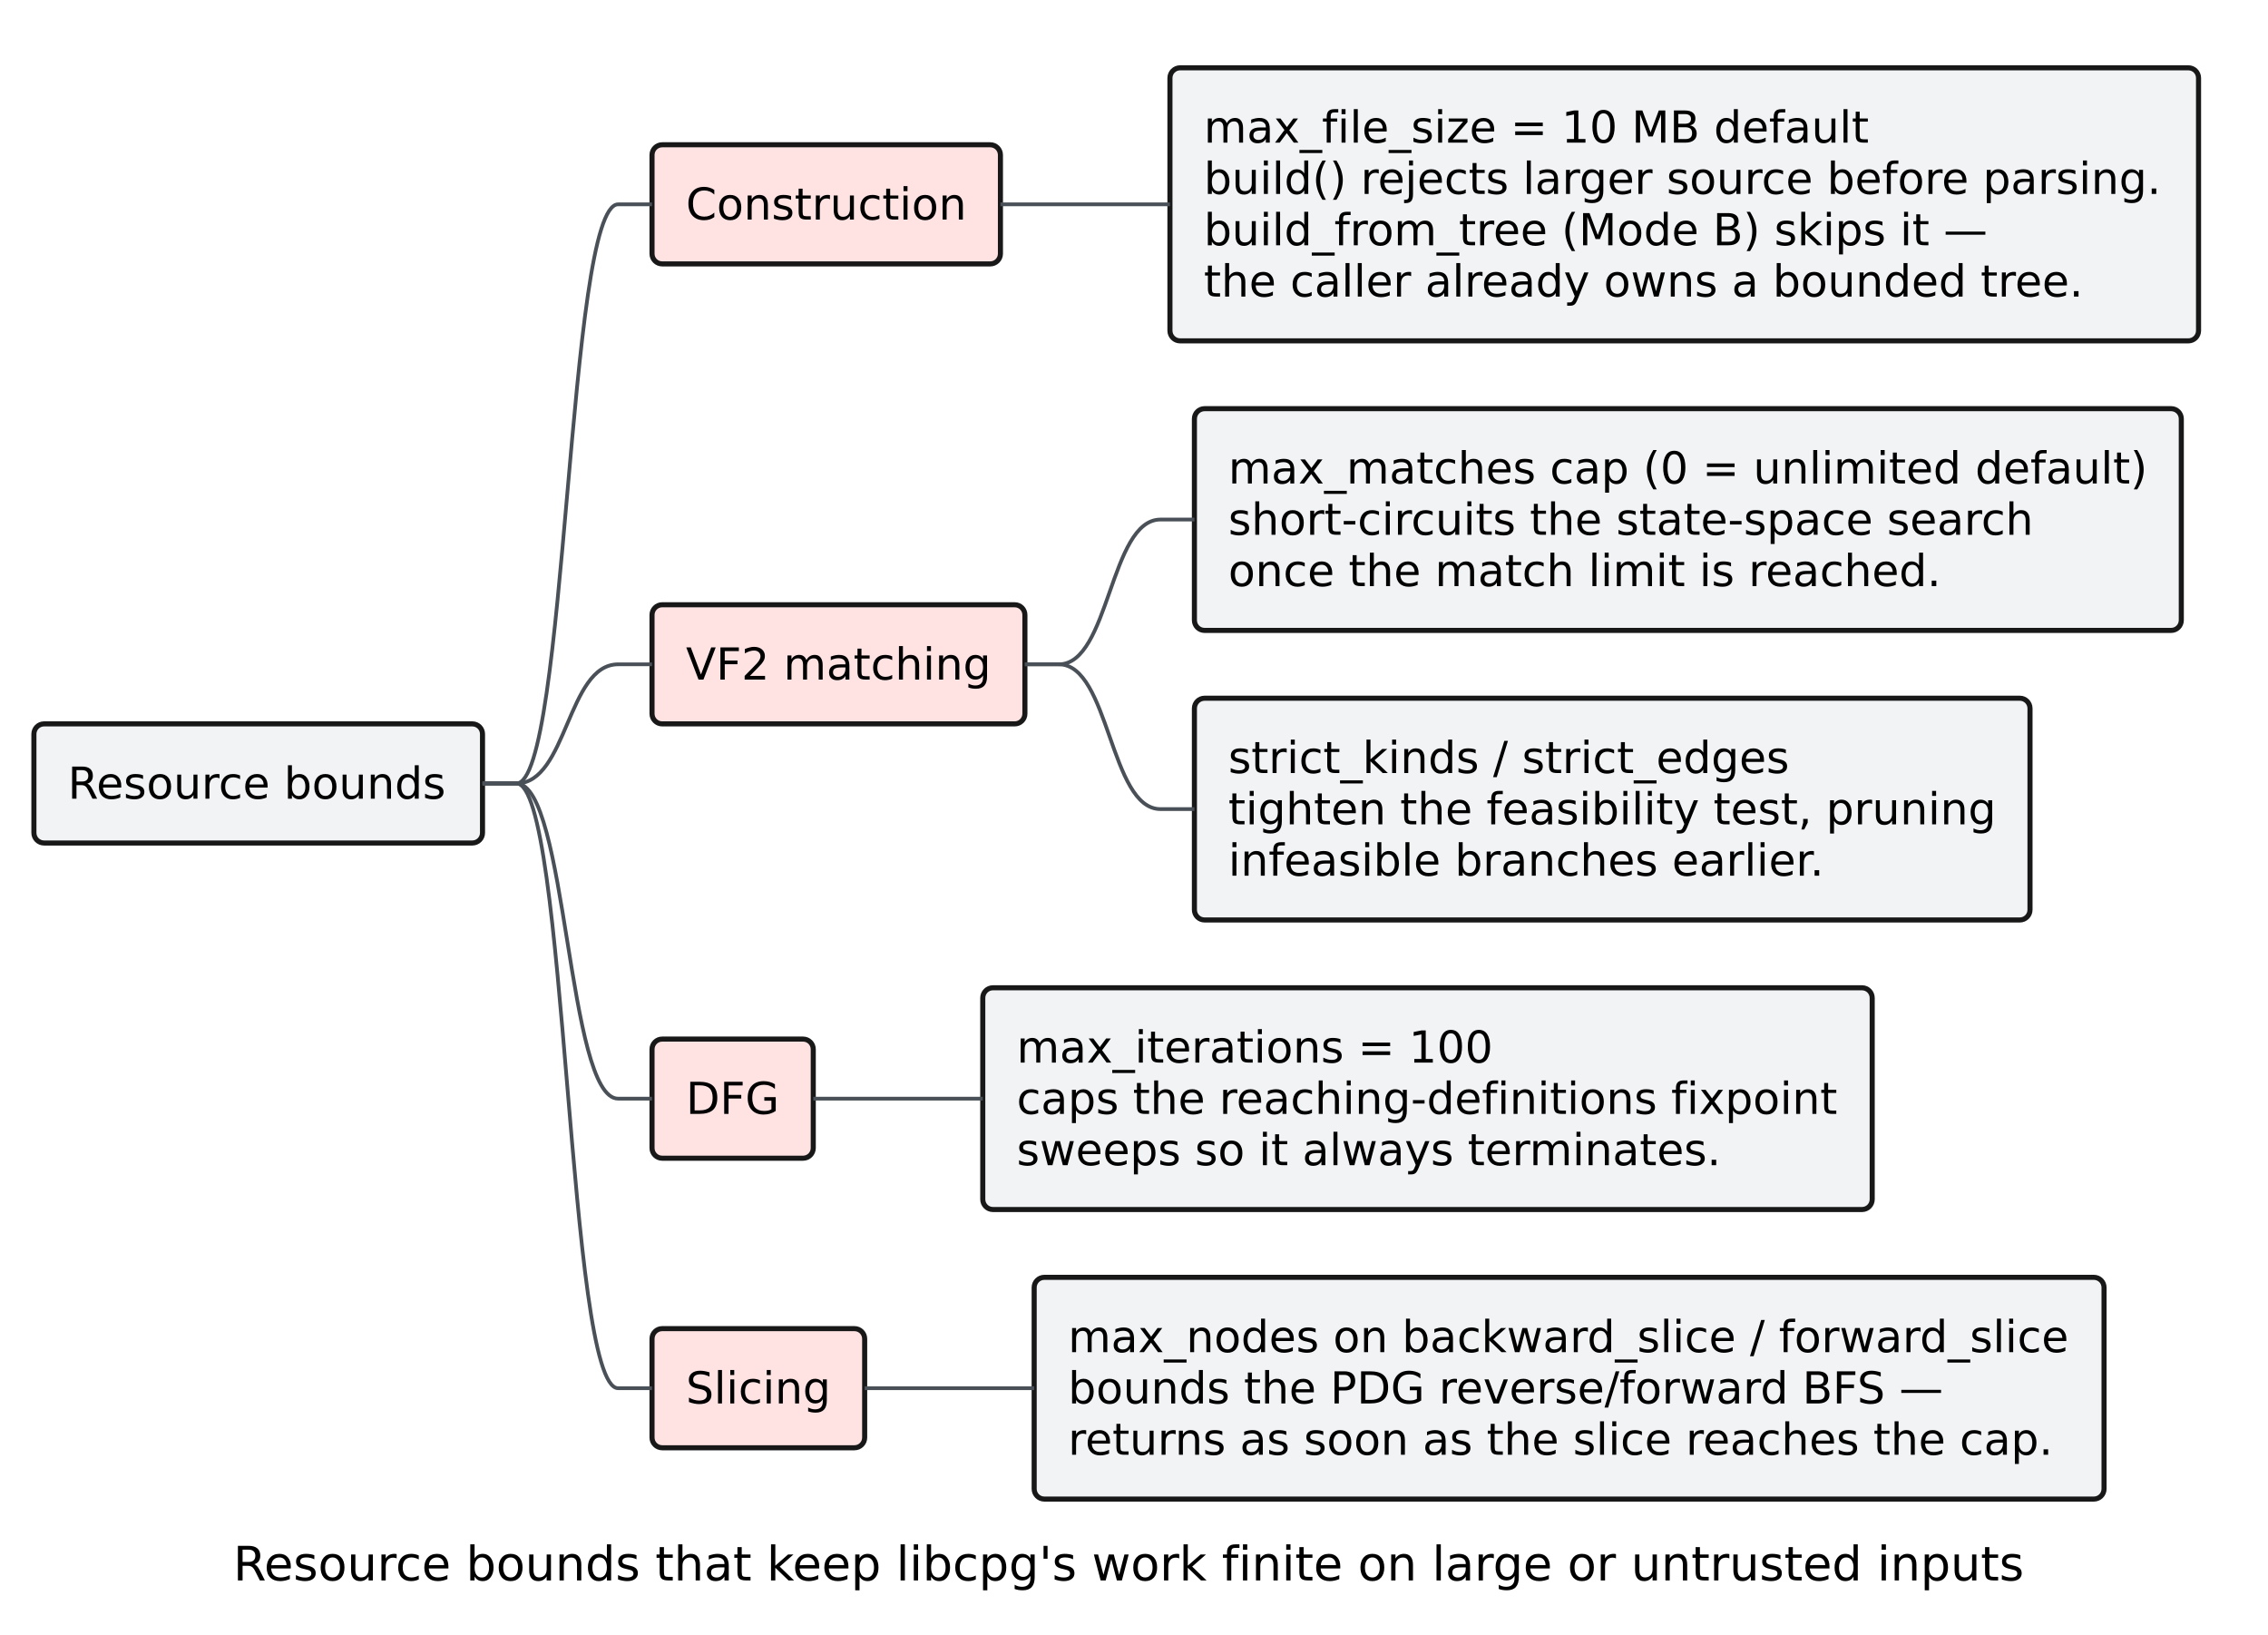
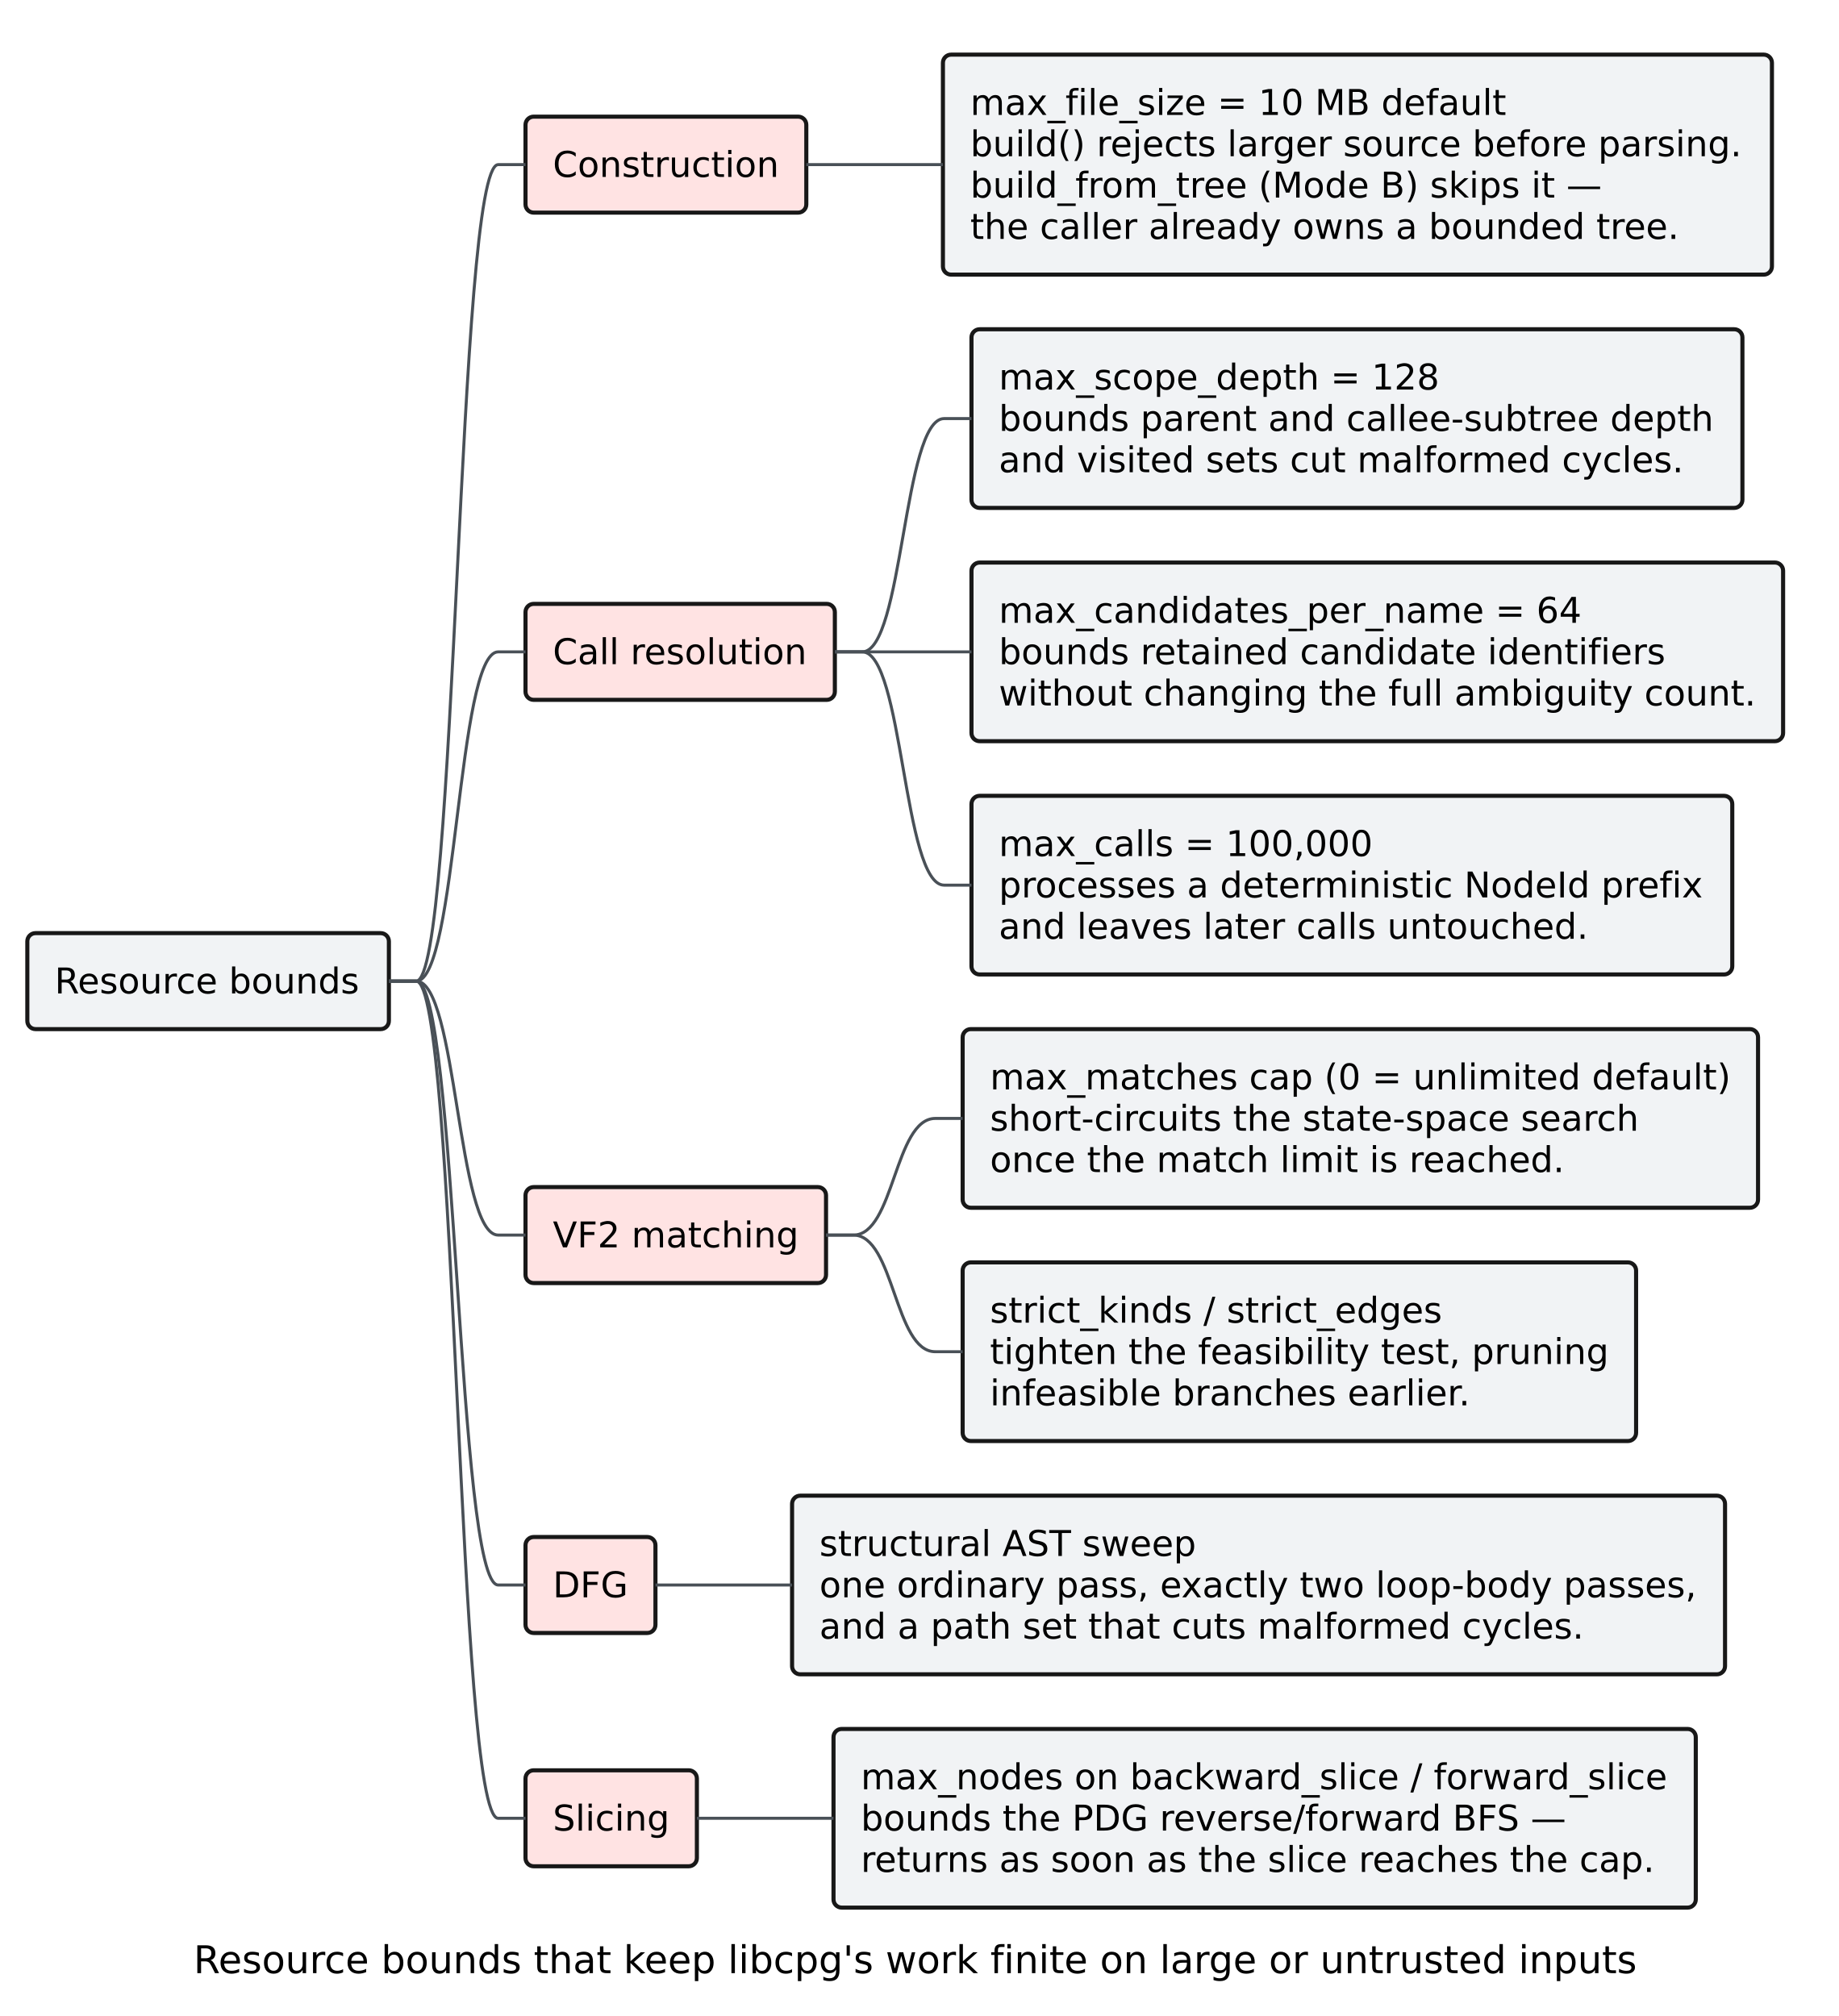
- <svg xmlns="http://www.w3.org/2000/svg" contentStyleType="text/css" data-diagram-type="MINDMAP" height="482px" preserveAspectRatio="none" style="width:669px;height:482px;background:#FFFFFF;" version="1.1" viewBox="0 0 669 482" width="669px" zoomAndPan="magnify">
+ <svg xmlns="http://www.w3.org/2000/svg" contentStyleType="text/css" data-diagram-type="MINDMAP" height="738px" preserveAspectRatio="none" style="width:673px;height:738px;background:#FFFFFF;" version="1.1" viewBox="0 0 673 738" width="673px" zoomAndPan="magnify">
  <defs />
  <g>
-     <rect fill="#F1F3F5" height="35.133" rx="3" ry="3" style="stroke:#181818;stroke-width:1.5;" width="132.328" x="10" y="213.496" />
-     <text fill="#000000" font-family="'DejaVu Sans'" font-size="13" lengthAdjust="spacing" textLength="112.328" x="20" y="235.563">Resource bounds</text>
+     <rect fill="#F1F3F5" height="35.133" rx="3" ry="3" style="stroke:#181818;stroke-width:1.5;" width="132.328" x="10" y="341.594" />
+     <text fill="#000000" font-family="'DejaVu Sans'" font-size="13" lengthAdjust="spacing" textLength="112.328" x="20" y="363.661">Resource bounds</text>
    <rect fill="#FFE3E3" height="35.133" rx="3" ry="3" style="stroke:#181818;stroke-width:1.5;" width="102.773" x="192.328" y="42.699" />
    <text fill="#000000" font-family="'DejaVu Sans'" font-size="13" lengthAdjust="spacing" textLength="82.773" x="202.328" y="64.766">Construction</text>
    <rect fill="#F1F3F5" height="80.531" rx="3" ry="3" style="stroke:#181818;stroke-width:1.5;" width="303.41" x="345.102" y="20" />
    <text fill="#000000" font-family="'DejaVu Sans'" font-size="13" lengthAdjust="spacing" textLength="196.168" x="355.102" y="42.067">max_file_size = 10 MB default</text>
    <text fill="#000000" font-family="'DejaVu Sans'" font-size="13" lengthAdjust="spacing" textLength="283.41" x="355.102" y="57.2">build() rejects larger source before parsing.</text>
    <text fill="#000000" font-family="'DejaVu Sans'" font-size="13" lengthAdjust="spacing" textLength="231.734" x="355.102" y="72.332">build_from_tree (Mode B) skips it —</text>
    <text fill="#000000" font-family="'DejaVu Sans'" font-size="13" lengthAdjust="spacing" textLength="259.962" x="355.102" y="87.465">the caller already owns a bounded tree.</text>
    <path d="M295.102,60.266 L305.102,60.266 C320.102,60.266 320.102,60.266 335.102,60.266 L345.102,60.266" fill="none" style="stroke:#495057;stroke-width:1.1;" />
-     <path d="M142.328,231.062 L152.328,231.062 C167.328,231.062 167.328,60.266 182.328,60.266 L192.328,60.266" fill="none" style="stroke:#495057;stroke-width:1.1;" />
-     <rect fill="#FFE3E3" height="35.133" rx="3" ry="3" style="stroke:#181818;stroke-width:1.5;" width="109.991" x="192.328" y="178.363" />
-     <text fill="#000000" font-family="'DejaVu Sans'" font-size="13" lengthAdjust="spacing" textLength="89.991" x="202.328" y="200.43">VF2 matching</text>
-     <rect fill="#F1F3F5" height="65.398" rx="3" ry="3" style="stroke:#181818;stroke-width:1.5;" width="291.108" x="352.319" y="120.531" />
-     <text fill="#000000" font-family="'DejaVu Sans'" font-size="13" lengthAdjust="spacing" textLength="271.108" x="362.319" y="142.598">max_matches cap (0 = unlimited default)</text>
-     <text fill="#000000" font-family="'DejaVu Sans'" font-size="13" lengthAdjust="spacing" textLength="238.031" x="362.319" y="157.731">short-circuits the state-space search</text>
-     <text fill="#000000" font-family="'DejaVu Sans'" font-size="13" lengthAdjust="spacing" textLength="210.507" x="362.319" y="172.864">once the match limit is reached.</text>
-     <path d="M302.319,195.93 L312.319,195.93 C327.319,195.93 327.319,153.231 342.319,153.231 L352.319,153.231" fill="none" style="stroke:#495057;stroke-width:1.1;" />
-     <rect fill="#F1F3F5" height="65.398" rx="3" ry="3" style="stroke:#181818;stroke-width:1.5;" width="246.478" x="352.319" y="205.93" />
-     <text fill="#000000" font-family="'DejaVu Sans'" font-size="13" lengthAdjust="spacing" textLength="165.464" x="362.319" y="227.997">strict_kinds / strict_edges</text>
-     <text fill="#000000" font-family="'DejaVu Sans'" font-size="13" lengthAdjust="spacing" textLength="226.478" x="362.319" y="243.129">tighten the feasibility test, pruning</text>
-     <text fill="#000000" font-family="'DejaVu Sans'" font-size="13" lengthAdjust="spacing" textLength="176.871" x="362.319" y="258.262">infeasible branches earlier.</text>
-     <path d="M302.319,195.93 L312.319,195.93 C327.319,195.93 327.319,238.629 342.319,238.629 L352.319,238.629" fill="none" style="stroke:#495057;stroke-width:1.1;" />
-     <path d="M142.328,231.062 L152.328,231.062 C167.328,231.062 167.328,195.93 182.328,195.93 L192.328,195.93" fill="none" style="stroke:#495057;stroke-width:1.1;" />
-     <rect fill="#FFE3E3" height="35.133" rx="3" ry="3" style="stroke:#181818;stroke-width:1.5;" width="47.562" x="192.328" y="306.461" />
-     <text fill="#000000" font-family="'DejaVu Sans'" font-size="13" lengthAdjust="spacing" textLength="27.561" x="202.328" y="328.528">DFG</text>
-     <rect fill="#F1F3F5" height="65.398" rx="3" ry="3" style="stroke:#181818;stroke-width:1.5;" width="262.36" x="289.89" y="291.328" />
-     <text fill="#000000" font-family="'DejaVu Sans'" font-size="13" lengthAdjust="spacing" textLength="140.486" x="299.89" y="313.395">max_iterations = 100</text>
-     <text fill="#000000" font-family="'DejaVu Sans'" font-size="13" lengthAdjust="spacing" textLength="242.36" x="299.89" y="328.528">caps the reaching-definitions fixpoint</text>
-     <text fill="#000000" font-family="'DejaVu Sans'" font-size="13" lengthAdjust="spacing" textLength="207.956" x="299.89" y="343.661">sweeps so it always terminates.</text>
-     <path d="M239.89,324.027 L249.89,324.027 C264.89,324.027 264.89,324.027 279.89,324.027 L289.89,324.027" fill="none" style="stroke:#495057;stroke-width:1.1;" />
-     <path d="M142.328,231.062 L152.328,231.062 C167.328,231.062 167.328,324.027 182.328,324.027 L192.328,324.027" fill="none" style="stroke:#495057;stroke-width:1.1;" />
-     <rect fill="#FFE3E3" height="35.133" rx="3" ry="3" style="stroke:#181818;stroke-width:1.5;" width="62.726" x="192.328" y="391.859" />
-     <text fill="#000000" font-family="'DejaVu Sans'" font-size="13" lengthAdjust="spacing" textLength="42.726" x="202.328" y="413.926">Slicing</text>
-     <rect fill="#F1F3F5" height="65.398" rx="3" ry="3" style="stroke:#181818;stroke-width:1.5;" width="315.585" x="305.054" y="376.727" />
-     <text fill="#000000" font-family="'DejaVu Sans'" font-size="13" lengthAdjust="spacing" textLength="295.585" x="315.054" y="398.793">max_nodes on backward_slice / forward_slice</text>
-     <text fill="#000000" font-family="'DejaVu Sans'" font-size="13" lengthAdjust="spacing" textLength="258.877" x="315.054" y="413.926">bounds the PDG reverse/forward BFS —</text>
-     <text fill="#000000" font-family="'DejaVu Sans'" font-size="13" lengthAdjust="spacing" textLength="291.269" x="315.054" y="429.059">returns as soon as the slice reaches the cap.</text>
-     <path d="M255.054,409.426 L265.054,409.426 C280.054,409.426 280.054,409.426 295.054,409.426 L305.054,409.426" fill="none" style="stroke:#495057;stroke-width:1.1;" />
-     <path d="M142.328,231.062 L152.328,231.062 C167.328,231.062 167.328,409.426 182.328,409.426 L192.328,409.426" fill="none" style="stroke:#495057;stroke-width:1.1;" />
+     <path d="M142.328,359.16 L152.328,359.16 C167.328,359.16 167.328,60.266 182.328,60.266 L192.328,60.266" fill="none" style="stroke:#495057;stroke-width:1.1;" />
+     <rect fill="#FFE3E3" height="35.133" rx="3" ry="3" style="stroke:#181818;stroke-width:1.5;" width="113.222" x="192.328" y="221.062" />
+     <text fill="#000000" font-family="'DejaVu Sans'" font-size="13" lengthAdjust="spacing" textLength="93.222" x="202.328" y="243.129">Call resolution</text>
+     <rect fill="#F1F3F5" height="65.398" rx="3" ry="3" style="stroke:#181818;stroke-width:1.5;" width="282.158" x="355.55" y="120.531" />
+     <text fill="#000000" font-family="'DejaVu Sans'" font-size="13" lengthAdjust="spacing" textLength="161.256" x="365.55" y="142.598">max_scope_depth = 128</text>
+     <text fill="#000000" font-family="'DejaVu Sans'" font-size="13" lengthAdjust="spacing" textLength="262.158" x="365.55" y="157.731">bounds parent and callee-subtree depth</text>
+     <text fill="#000000" font-family="'DejaVu Sans'" font-size="13" lengthAdjust="spacing" textLength="250.815" x="365.55" y="172.864">and visited sets cut malformed cycles.</text>
+     <path d="M305.55,238.629 L315.55,238.629 C330.55,238.629 330.55,153.231 345.55,153.231 L355.55,153.231" fill="none" style="stroke:#495057;stroke-width:1.1;" />
+     <rect fill="#F1F3F5" height="65.398" rx="3" ry="3" style="stroke:#181818;stroke-width:1.5;" width="297.05" x="355.55" y="205.93" />
+     <text fill="#000000" font-family="'DejaVu Sans'" font-size="13" lengthAdjust="spacing" textLength="213.288" x="365.55" y="227.997">max_candidates_per_name = 64</text>
+     <text fill="#000000" font-family="'DejaVu Sans'" font-size="13" lengthAdjust="spacing" textLength="244.258" x="365.55" y="243.129">bounds retained candidate identifiers</text>
+     <text fill="#000000" font-family="'DejaVu Sans'" font-size="13" lengthAdjust="spacing" textLength="277.05" x="365.55" y="258.262">without changing the full ambiguity count.</text>
+     <path d="M305.55,238.629 L315.55,238.629 C330.55,238.629 330.55,238.629 345.55,238.629 L355.55,238.629" fill="none" style="stroke:#495057;stroke-width:1.1;" />
+     <rect fill="#F1F3F5" height="65.398" rx="3" ry="3" style="stroke:#181818;stroke-width:1.5;" width="278.445" x="355.55" y="291.328" />
+     <text fill="#000000" font-family="'DejaVu Sans'" font-size="13" lengthAdjust="spacing" textLength="136.849" x="365.55" y="313.395">max_calls = 100,000</text>
+     <text fill="#000000" font-family="'DejaVu Sans'" font-size="13" lengthAdjust="spacing" textLength="258.445" x="365.55" y="328.528">processes a deterministic NodeId prefix</text>
+     <text fill="#000000" font-family="'DejaVu Sans'" font-size="13" lengthAdjust="spacing" textLength="215.693" x="365.55" y="343.661">and leaves later calls untouched.</text>
+     <path d="M305.55,238.629 L315.55,238.629 C330.55,238.629 330.55,324.027 345.55,324.027 L355.55,324.027" fill="none" style="stroke:#495057;stroke-width:1.1;" />
+     <path d="M142.328,359.16 L152.328,359.16 C167.328,359.16 167.328,238.629 182.328,238.629 L192.328,238.629" fill="none" style="stroke:#495057;stroke-width:1.1;" />
+     <rect fill="#FFE3E3" height="35.133" rx="3" ry="3" style="stroke:#181818;stroke-width:1.5;" width="109.991" x="192.328" y="434.559" />
+     <text fill="#000000" font-family="'DejaVu Sans'" font-size="13" lengthAdjust="spacing" textLength="89.991" x="202.328" y="456.625">VF2 matching</text>
+     <rect fill="#F1F3F5" height="65.398" rx="3" ry="3" style="stroke:#181818;stroke-width:1.5;" width="291.108" x="352.319" y="376.727" />
+     <text fill="#000000" font-family="'DejaVu Sans'" font-size="13" lengthAdjust="spacing" textLength="271.108" x="362.319" y="398.793">max_matches cap (0 = unlimited default)</text>
+     <text fill="#000000" font-family="'DejaVu Sans'" font-size="13" lengthAdjust="spacing" textLength="238.031" x="362.319" y="413.926">short-circuits the state-space search</text>
+     <text fill="#000000" font-family="'DejaVu Sans'" font-size="13" lengthAdjust="spacing" textLength="210.507" x="362.319" y="429.059">once the match limit is reached.</text>
+     <path d="M302.319,452.125 L312.319,452.125 C327.319,452.125 327.319,409.426 342.319,409.426 L352.319,409.426" fill="none" style="stroke:#495057;stroke-width:1.1;" />
+     <rect fill="#F1F3F5" height="65.398" rx="3" ry="3" style="stroke:#181818;stroke-width:1.5;" width="246.478" x="352.319" y="462.125" />
+     <text fill="#000000" font-family="'DejaVu Sans'" font-size="13" lengthAdjust="spacing" textLength="165.464" x="362.319" y="484.192">strict_kinds / strict_edges</text>
+     <text fill="#000000" font-family="'DejaVu Sans'" font-size="13" lengthAdjust="spacing" textLength="226.478" x="362.319" y="499.325">tighten the feasibility test, pruning</text>
+     <text fill="#000000" font-family="'DejaVu Sans'" font-size="13" lengthAdjust="spacing" textLength="176.871" x="362.319" y="514.457">infeasible branches earlier.</text>
+     <path d="M302.319,452.125 L312.319,452.125 C327.319,452.125 327.319,494.824 342.319,494.824 L352.319,494.824" fill="none" style="stroke:#495057;stroke-width:1.1;" />
+     <path d="M142.328,359.16 L152.328,359.16 C167.328,359.16 167.328,452.125 182.328,452.125 L192.328,452.125" fill="none" style="stroke:#495057;stroke-width:1.1;" />
+     <rect fill="#FFE3E3" height="35.133" rx="3" ry="3" style="stroke:#181818;stroke-width:1.5;" width="47.562" x="192.328" y="562.656" />
+     <text fill="#000000" font-family="'DejaVu Sans'" font-size="13" lengthAdjust="spacing" textLength="27.561" x="202.328" y="584.723">DFG</text>
+     <rect fill="#F1F3F5" height="65.398" rx="3" ry="3" style="stroke:#181818;stroke-width:1.5;" width="341.458" x="289.89" y="547.523" />
+     <text fill="#000000" font-family="'DejaVu Sans'" font-size="13" lengthAdjust="spacing" textLength="137.865" x="299.89" y="569.59">structural AST sweep</text>
+     <text fill="#000000" font-family="'DejaVu Sans'" font-size="13" lengthAdjust="spacing" textLength="321.458" x="299.89" y="584.723">one ordinary pass, exactly two loop-body passes,</text>
+     <text fill="#000000" font-family="'DejaVu Sans'" font-size="13" lengthAdjust="spacing" textLength="279.963" x="299.89" y="599.856">and a path set that cuts malformed cycles.</text>
+     <path d="M239.89,580.223 L249.89,580.223 C264.89,580.223 264.89,580.223 279.89,580.223 L289.89,580.223" fill="none" style="stroke:#495057;stroke-width:1.1;" />
+     <path d="M142.328,359.16 L152.328,359.16 C167.328,359.16 167.328,580.223 182.328,580.223 L192.328,580.223" fill="none" style="stroke:#495057;stroke-width:1.1;" />
+     <rect fill="#FFE3E3" height="35.133" rx="3" ry="3" style="stroke:#181818;stroke-width:1.5;" width="62.726" x="192.328" y="648.055" />
+     <text fill="#000000" font-family="'DejaVu Sans'" font-size="13" lengthAdjust="spacing" textLength="42.726" x="202.328" y="670.122">Slicing</text>
+     <rect fill="#F1F3F5" height="65.398" rx="3" ry="3" style="stroke:#181818;stroke-width:1.5;" width="315.585" x="305.054" y="632.922" />
+     <text fill="#000000" font-family="'DejaVu Sans'" font-size="13" lengthAdjust="spacing" textLength="295.585" x="315.054" y="654.989">max_nodes on backward_slice / forward_slice</text>
+     <text fill="#000000" font-family="'DejaVu Sans'" font-size="13" lengthAdjust="spacing" textLength="258.877" x="315.054" y="670.122">bounds the PDG reverse/forward BFS —</text>
+     <text fill="#000000" font-family="'DejaVu Sans'" font-size="13" lengthAdjust="spacing" textLength="291.269" x="315.054" y="685.254">returns as soon as the slice reaches the cap.</text>
+     <path d="M255.054,665.621 L265.054,665.621 C280.054,665.621 280.054,665.621 295.054,665.621 L305.054,665.621" fill="none" style="stroke:#495057;stroke-width:1.1;" />
+     <path d="M142.328,359.16 L152.328,359.16 C167.328,359.16 167.328,665.621 182.328,665.621 L192.328,665.621" fill="none" style="stroke:#495057;stroke-width:1.1;" />
    <g class="caption" data-source-line="2">
-       <text fill="#000000" font-family="'DejaVu Sans'" font-size="14" lengthAdjust="spacing" textLength="529.901" x="68.805" y="466.12">Resource bounds that keep libcpg's work finite on large or untrusted inputs</text>
+       <text fill="#000000" font-family="'DejaVu Sans'" font-size="14" lengthAdjust="spacing" textLength="529.901" x="70.849" y="722.315">Resource bounds that keep libcpg's work finite on large or untrusted inputs</text>
    </g>
  </g>
</svg>
